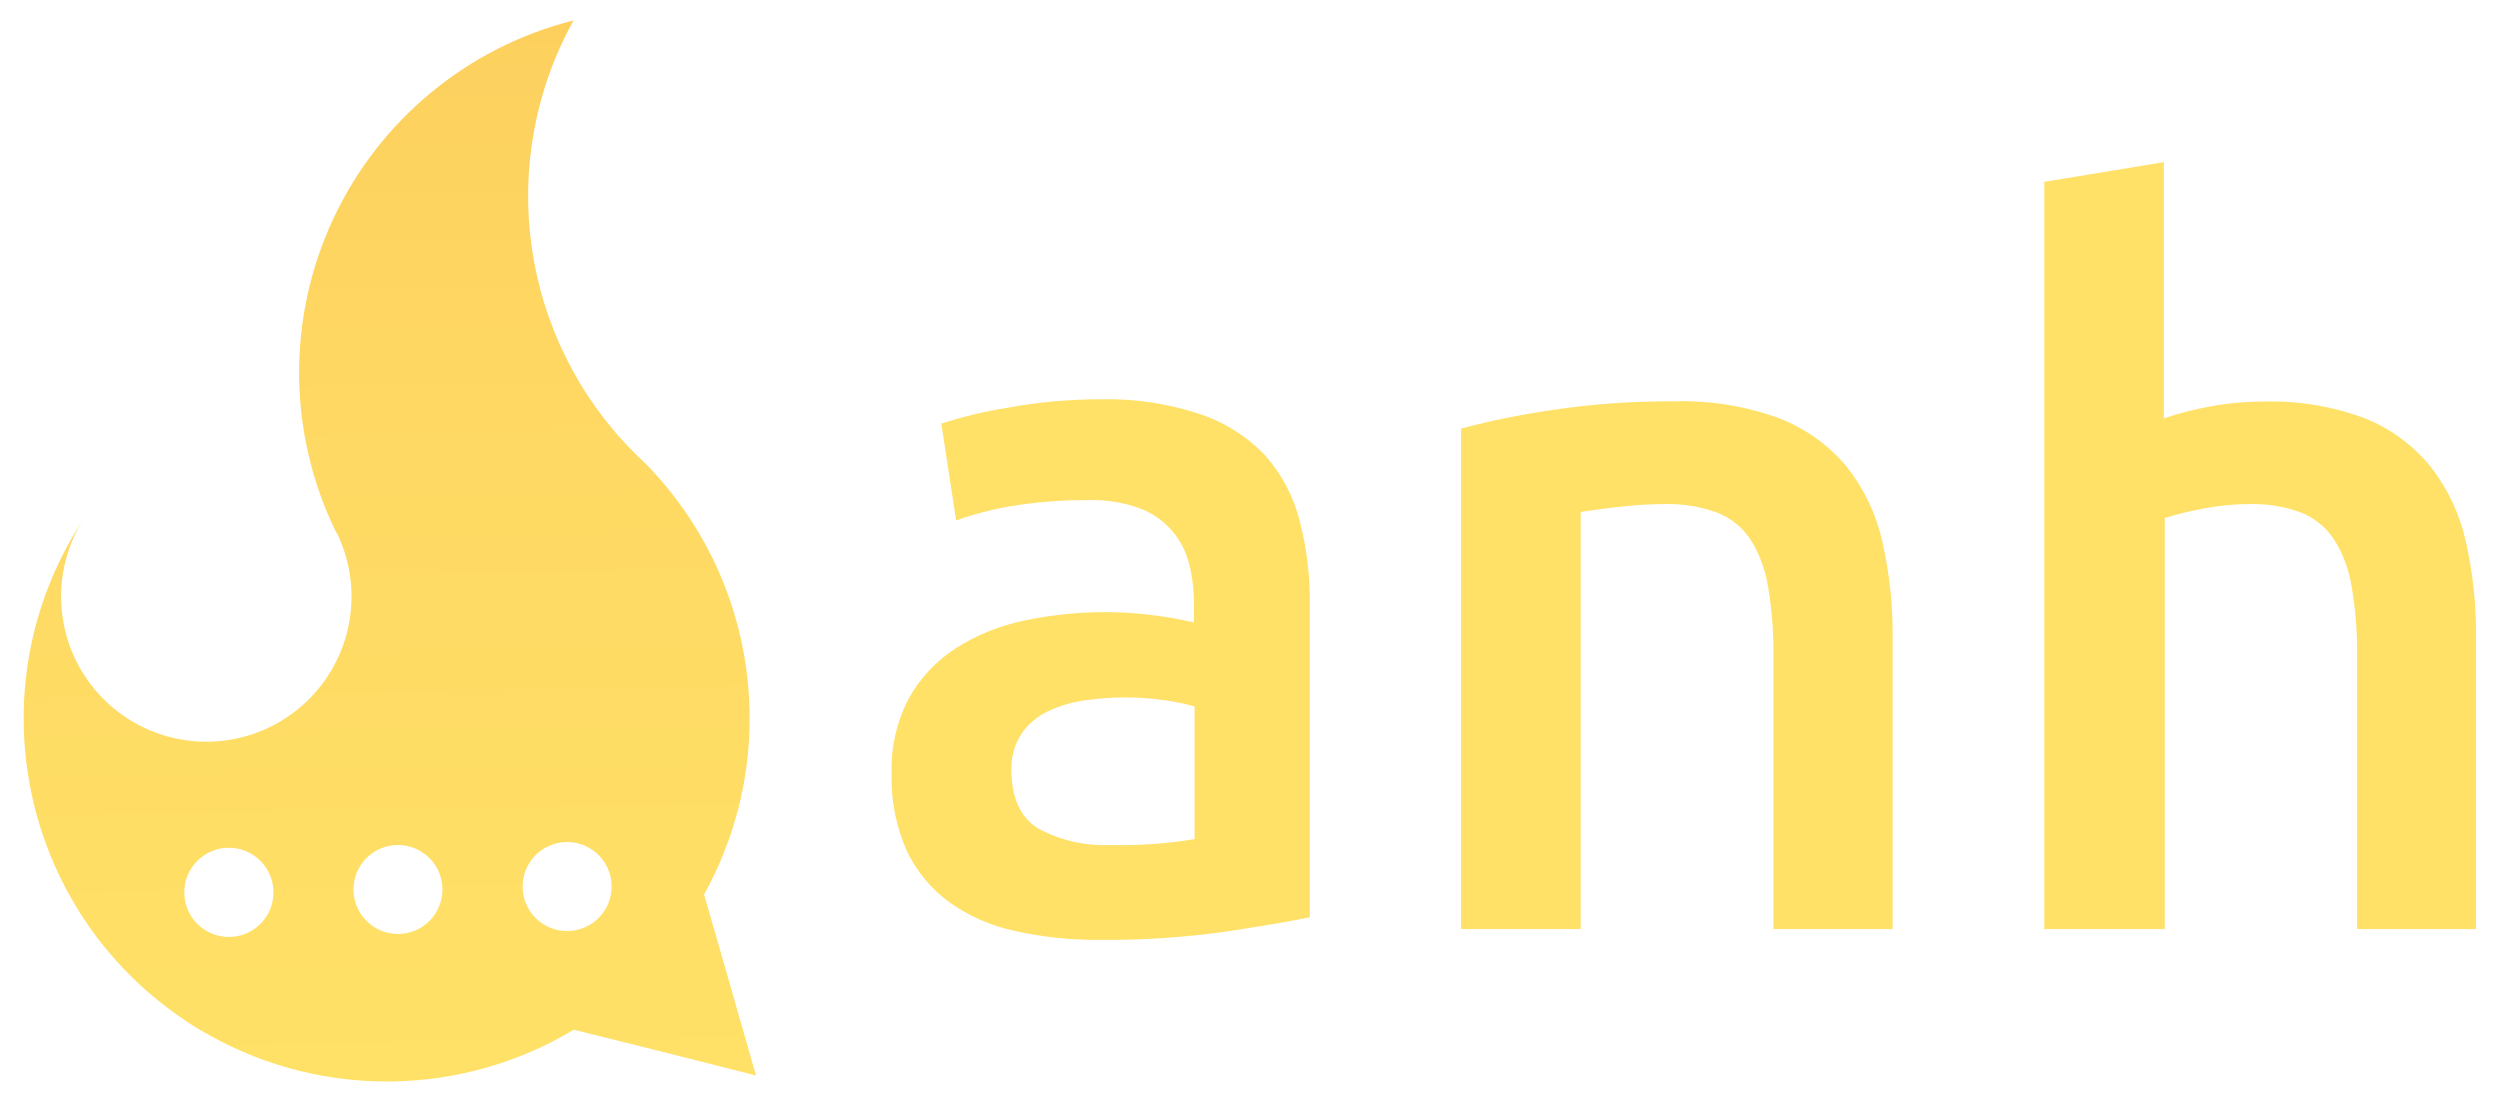
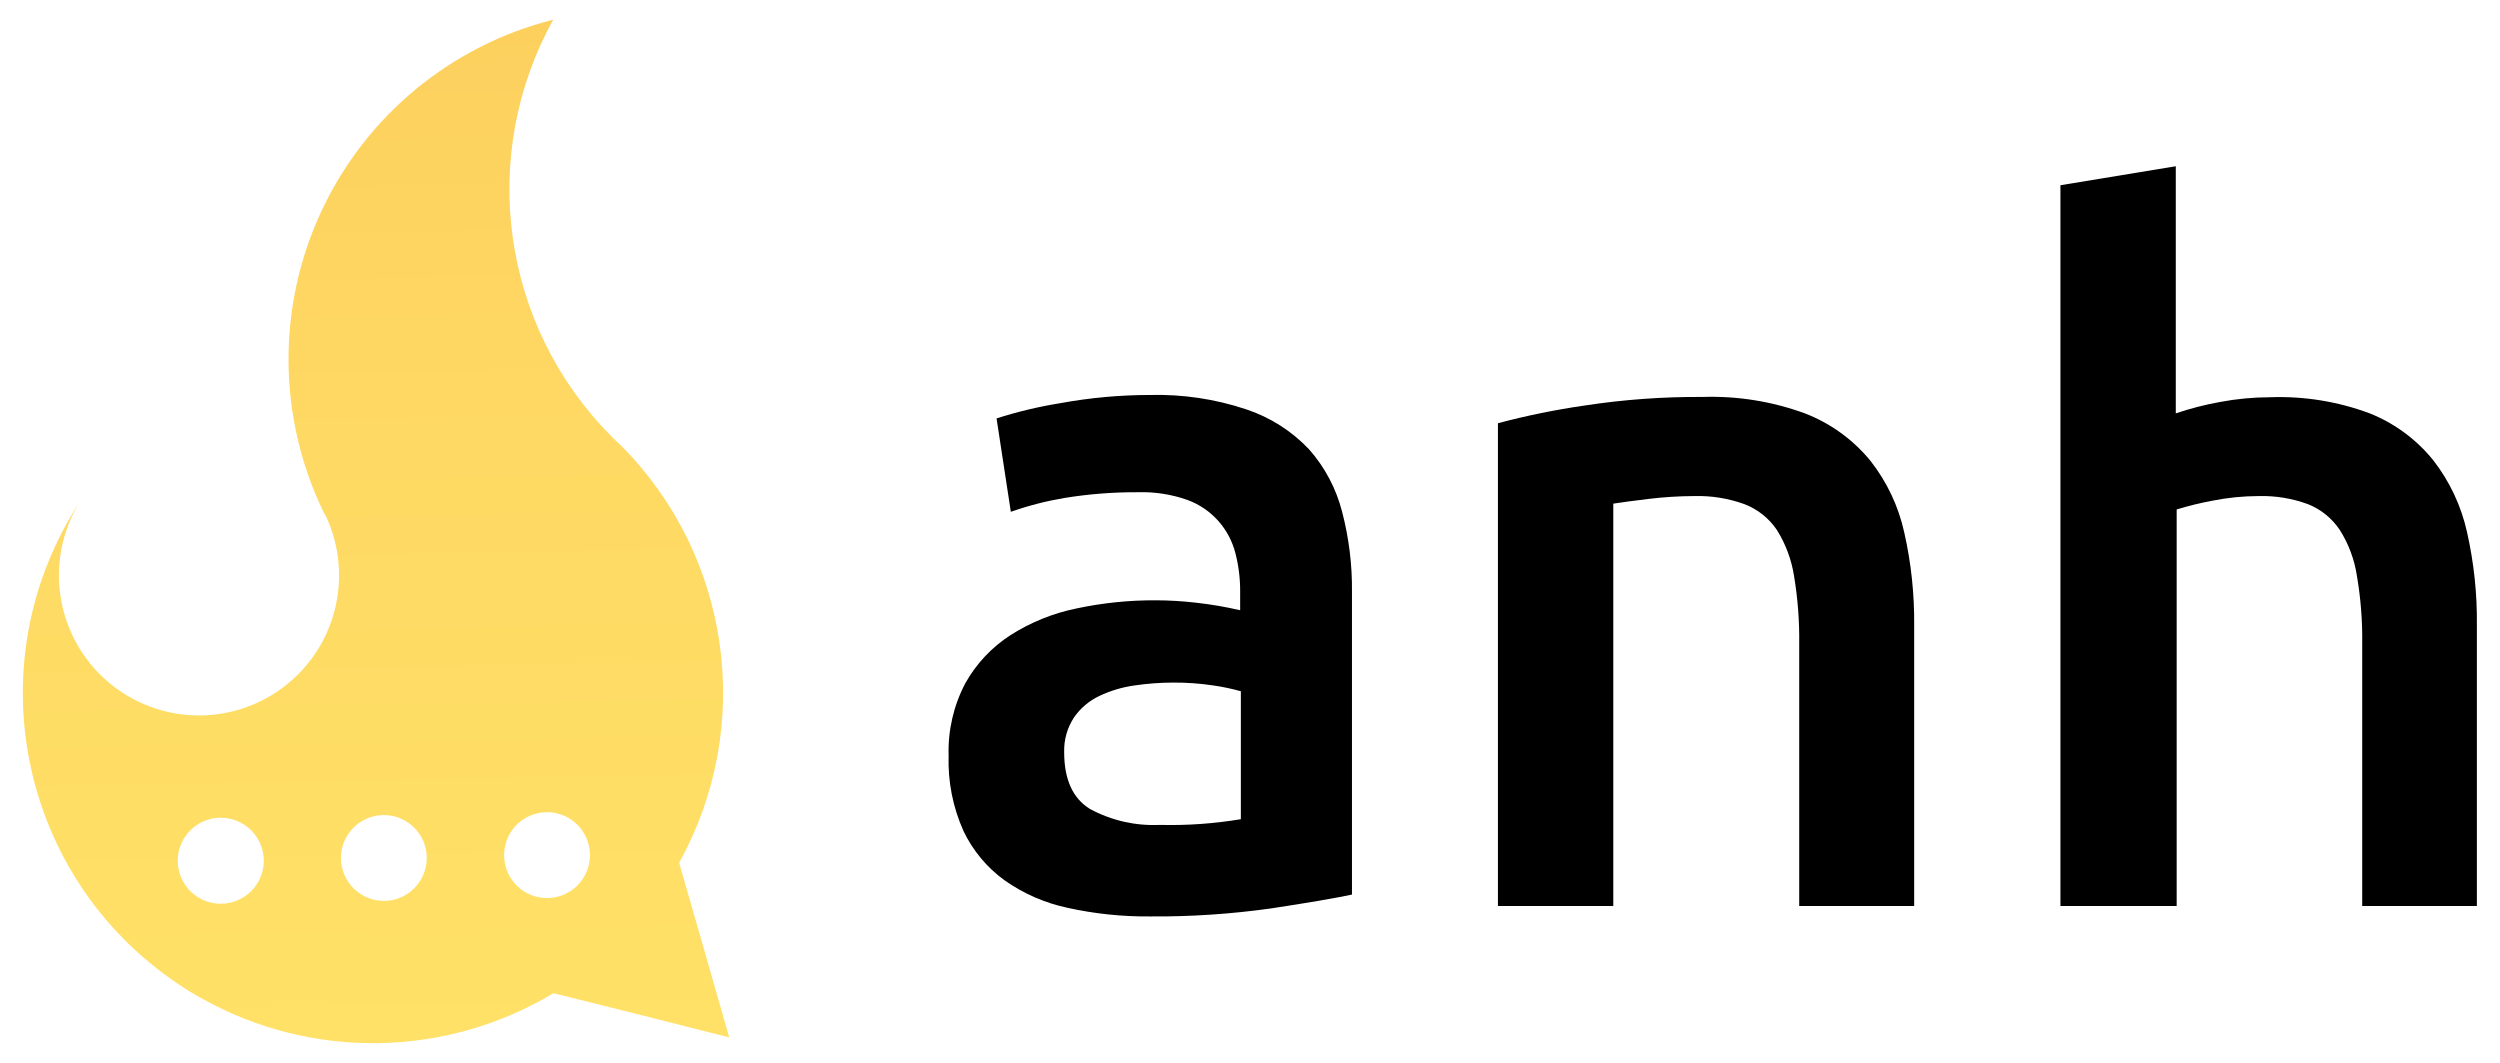
- <svg xmlns="http://www.w3.org/2000/svg" id="Calque_1" data-name="Calque 1" viewBox="0 0 245 108">
+ <svg xmlns="http://www.w3.org/2000/svg" id="Calque_1" data-name="Calque 1" viewBox="0 0 254 108">
  <defs>
-     <style>.cls-1{fill:url(#Dégradé_sans_nom_33);}.cls-2{fill:#ffe167;}</style>
+     <style>.cls-1{fill:url(#Dégradé_sans_nom_33);}</style>
    <linearGradient id="Dégradé_sans_nom_33" x1="79.78" y1="82.39" x2="79.78" y2="-21.26" gradientTransform="translate(-42.68 25) rotate(-1)" gradientUnits="userSpaceOnUse">
      <stop offset="0" stop-color="#ffe167" />
      <stop offset="0.59" stop-color="#fed963" />
      <stop offset="1" stop-color="#fdd05e" />
    </linearGradient>
  </defs>
  <path class="cls-1" d="M8.1,51a14.23,14.23,0,1,0,25,1.41h0L32.86,52l0,0A35.59,35.59,0,0,1,56.21,2a35.57,35.57,0,0,0,5.93,42.35v0l.47.47.5.46A35.61,35.61,0,0,1,69,87.66L71.4,96l2.69,9.4L64.61,103l-8.38-2.09a35.6,35.6,0,0,1-35.57.62c-.9-.5-1.78-1-2.65-1.62A35.55,35.55,0,0,1,8.1,51ZM55.66,91.24A4.36,4.36,0,1,0,51.22,87,4.35,4.35,0,0,0,55.66,91.24Zm-16.58.29a4.36,4.36,0,1,0-4.44-4.29A4.37,4.37,0,0,0,39.08,91.53Zm-16.58.29a4.37,4.37,0,1,0-4.44-4.29A4.37,4.37,0,0,0,22.5,91.82Z" />
-   <path class="cls-2" d="M107.84,39.13a28.55,28.55,0,0,1,9.78,1.46A15.55,15.55,0,0,1,124,44.65,15.32,15.32,0,0,1,127.36,51a30.9,30.9,0,0,1,1,8.18V89.89q-2.72.57-8.19,1.4a83.43,83.43,0,0,1-12.35.82,37.18,37.18,0,0,1-8.33-.87,17.37,17.37,0,0,1-6.44-2.81,13.21,13.21,0,0,1-4.16-5,17.37,17.37,0,0,1-1.51-7.66,14.81,14.81,0,0,1,1.7-7.36,13.9,13.9,0,0,1,4.6-4.89,19.94,19.94,0,0,1,6.73-2.71,37.85,37.85,0,0,1,8-.82,36.44,36.44,0,0,1,4.07.24A39,39,0,0,1,117,61V59.09a15.33,15.33,0,0,0-.48-3.88,7.89,7.89,0,0,0-1.7-3.24,7.79,7.79,0,0,0-3.19-2.18,13.79,13.79,0,0,0-5-.78,45.11,45.11,0,0,0-7.46.58A32.64,32.64,0,0,0,93.7,51l-1.45-9.49a44.3,44.3,0,0,1,6.49-1.55A50.49,50.49,0,0,1,107.84,39.13Zm1,43.68a43.33,43.33,0,0,0,8.23-.58v-13a22.18,22.18,0,0,0-2.81-.59,26.53,26.53,0,0,0-4.06-.29,27.67,27.67,0,0,0-3.93.29,12.37,12.37,0,0,0-3.58,1.07,6.51,6.51,0,0,0-2.57,2.18,6.12,6.12,0,0,0-1,3.53c0,2.78.88,4.7,2.62,5.77A13.54,13.54,0,0,0,108.81,82.81Z" />
-   <path class="cls-2" d="M143.19,42A77.27,77.27,0,0,1,152,40.2a76.09,76.09,0,0,1,12-.87A27.59,27.59,0,0,1,174.38,41,16.14,16.14,0,0,1,181,45.77a18.09,18.09,0,0,1,3.48,7.36,41,41,0,0,1,1,9.44V91.05H173.8V64.41a38.88,38.88,0,0,0-.53-6.92,12.42,12.42,0,0,0-1.74-4.65,7,7,0,0,0-3.3-2.62,13.83,13.83,0,0,0-5.08-.82,39.74,39.74,0,0,0-4.65.29c-1.62.19-2.81.36-3.59.48V91.05H143.19Z" />
-   <path class="cls-2" d="M200.34,91.05V17.82l11.72-1.93V41a31.13,31.13,0,0,1,4.5-1.16,27.65,27.65,0,0,1,5.09-.48A26.18,26.18,0,0,1,231.77,41a15.85,15.85,0,0,1,6.44,4.75,18.41,18.41,0,0,1,3.44,7.31,40.85,40.85,0,0,1,1,9.49V91.05H231V64.41a37.87,37.87,0,0,0-.54-6.92,12.08,12.08,0,0,0-1.74-4.65,7,7,0,0,0-3.24-2.62,13.5,13.5,0,0,0-5-.82,24.46,24.46,0,0,0-4.75.48,33.23,33.23,0,0,0-3.58.88V91.05Z" />
+   <path d="M116.84,40.13a28.55,28.55,0,0,1,9.78,1.46A15.55,15.55,0,0,1,133,45.65,15.32,15.32,0,0,1,136.36,52a30.9,30.9,0,0,1,1,8.18V90.89q-2.72.57-8.19,1.4a83.43,83.43,0,0,1-12.35.82,37.18,37.18,0,0,1-8.33-.87,17.37,17.37,0,0,1-6.44-2.81,13.21,13.21,0,0,1-4.16-5,17.37,17.37,0,0,1-1.51-7.66,14.81,14.81,0,0,1,1.7-7.36,13.9,13.9,0,0,1,4.6-4.89,19.94,19.94,0,0,1,6.73-2.71,37.85,37.85,0,0,1,8-.82,36.44,36.44,0,0,1,4.07.24A39,39,0,0,1,126,62V60.09a15.33,15.33,0,0,0-.48-3.88,7.89,7.89,0,0,0-1.7-3.24,7.79,7.79,0,0,0-3.19-2.18,13.79,13.79,0,0,0-5-.78,45.11,45.11,0,0,0-7.46.58A32.64,32.64,0,0,0,102.7,52l-1.45-9.49a44.3,44.3,0,0,1,6.49-1.55A50.49,50.49,0,0,1,116.84,40.13Zm1,43.68a43.33,43.33,0,0,0,8.23-.58v-13a22.18,22.18,0,0,0-2.81-.59,26.53,26.53,0,0,0-4.06-.29,27.67,27.67,0,0,0-3.93.29,12.37,12.37,0,0,0-3.58,1.07,6.51,6.51,0,0,0-2.57,2.18,6.12,6.12,0,0,0-1,3.53c0,2.78.88,4.7,2.62,5.77A13.54,13.54,0,0,0,117.81,83.81Z" />
+   <path d="M152.19,43A77.27,77.27,0,0,1,161,41.2a76.09,76.09,0,0,1,12-.87A27.59,27.59,0,0,1,183.38,42,16.14,16.14,0,0,1,190,46.77a18.09,18.09,0,0,1,3.48,7.36,41,41,0,0,1,1,9.44V92.05H182.8V65.41a38.88,38.88,0,0,0-.53-6.92,12.42,12.42,0,0,0-1.74-4.65,7,7,0,0,0-3.3-2.62,13.83,13.83,0,0,0-5.08-.82,39.74,39.74,0,0,0-4.65.29c-1.62.19-2.81.36-3.59.48V92.05H152.19Z" />
+   <path d="M209.34,92.05V18.82l11.72-1.93V42a31.13,31.13,0,0,1,4.5-1.16,27.65,27.65,0,0,1,5.09-.48A26.18,26.18,0,0,1,240.77,42a15.85,15.85,0,0,1,6.44,4.75,18.41,18.41,0,0,1,3.44,7.31,40.85,40.85,0,0,1,1,9.49V92.05H240V65.41a37.87,37.87,0,0,0-.54-6.92,12.08,12.08,0,0,0-1.74-4.65,7,7,0,0,0-3.24-2.62,13.5,13.5,0,0,0-5-.82,24.46,24.46,0,0,0-4.75.48,33.23,33.23,0,0,0-3.58.88V92.05Z" />
</svg>
